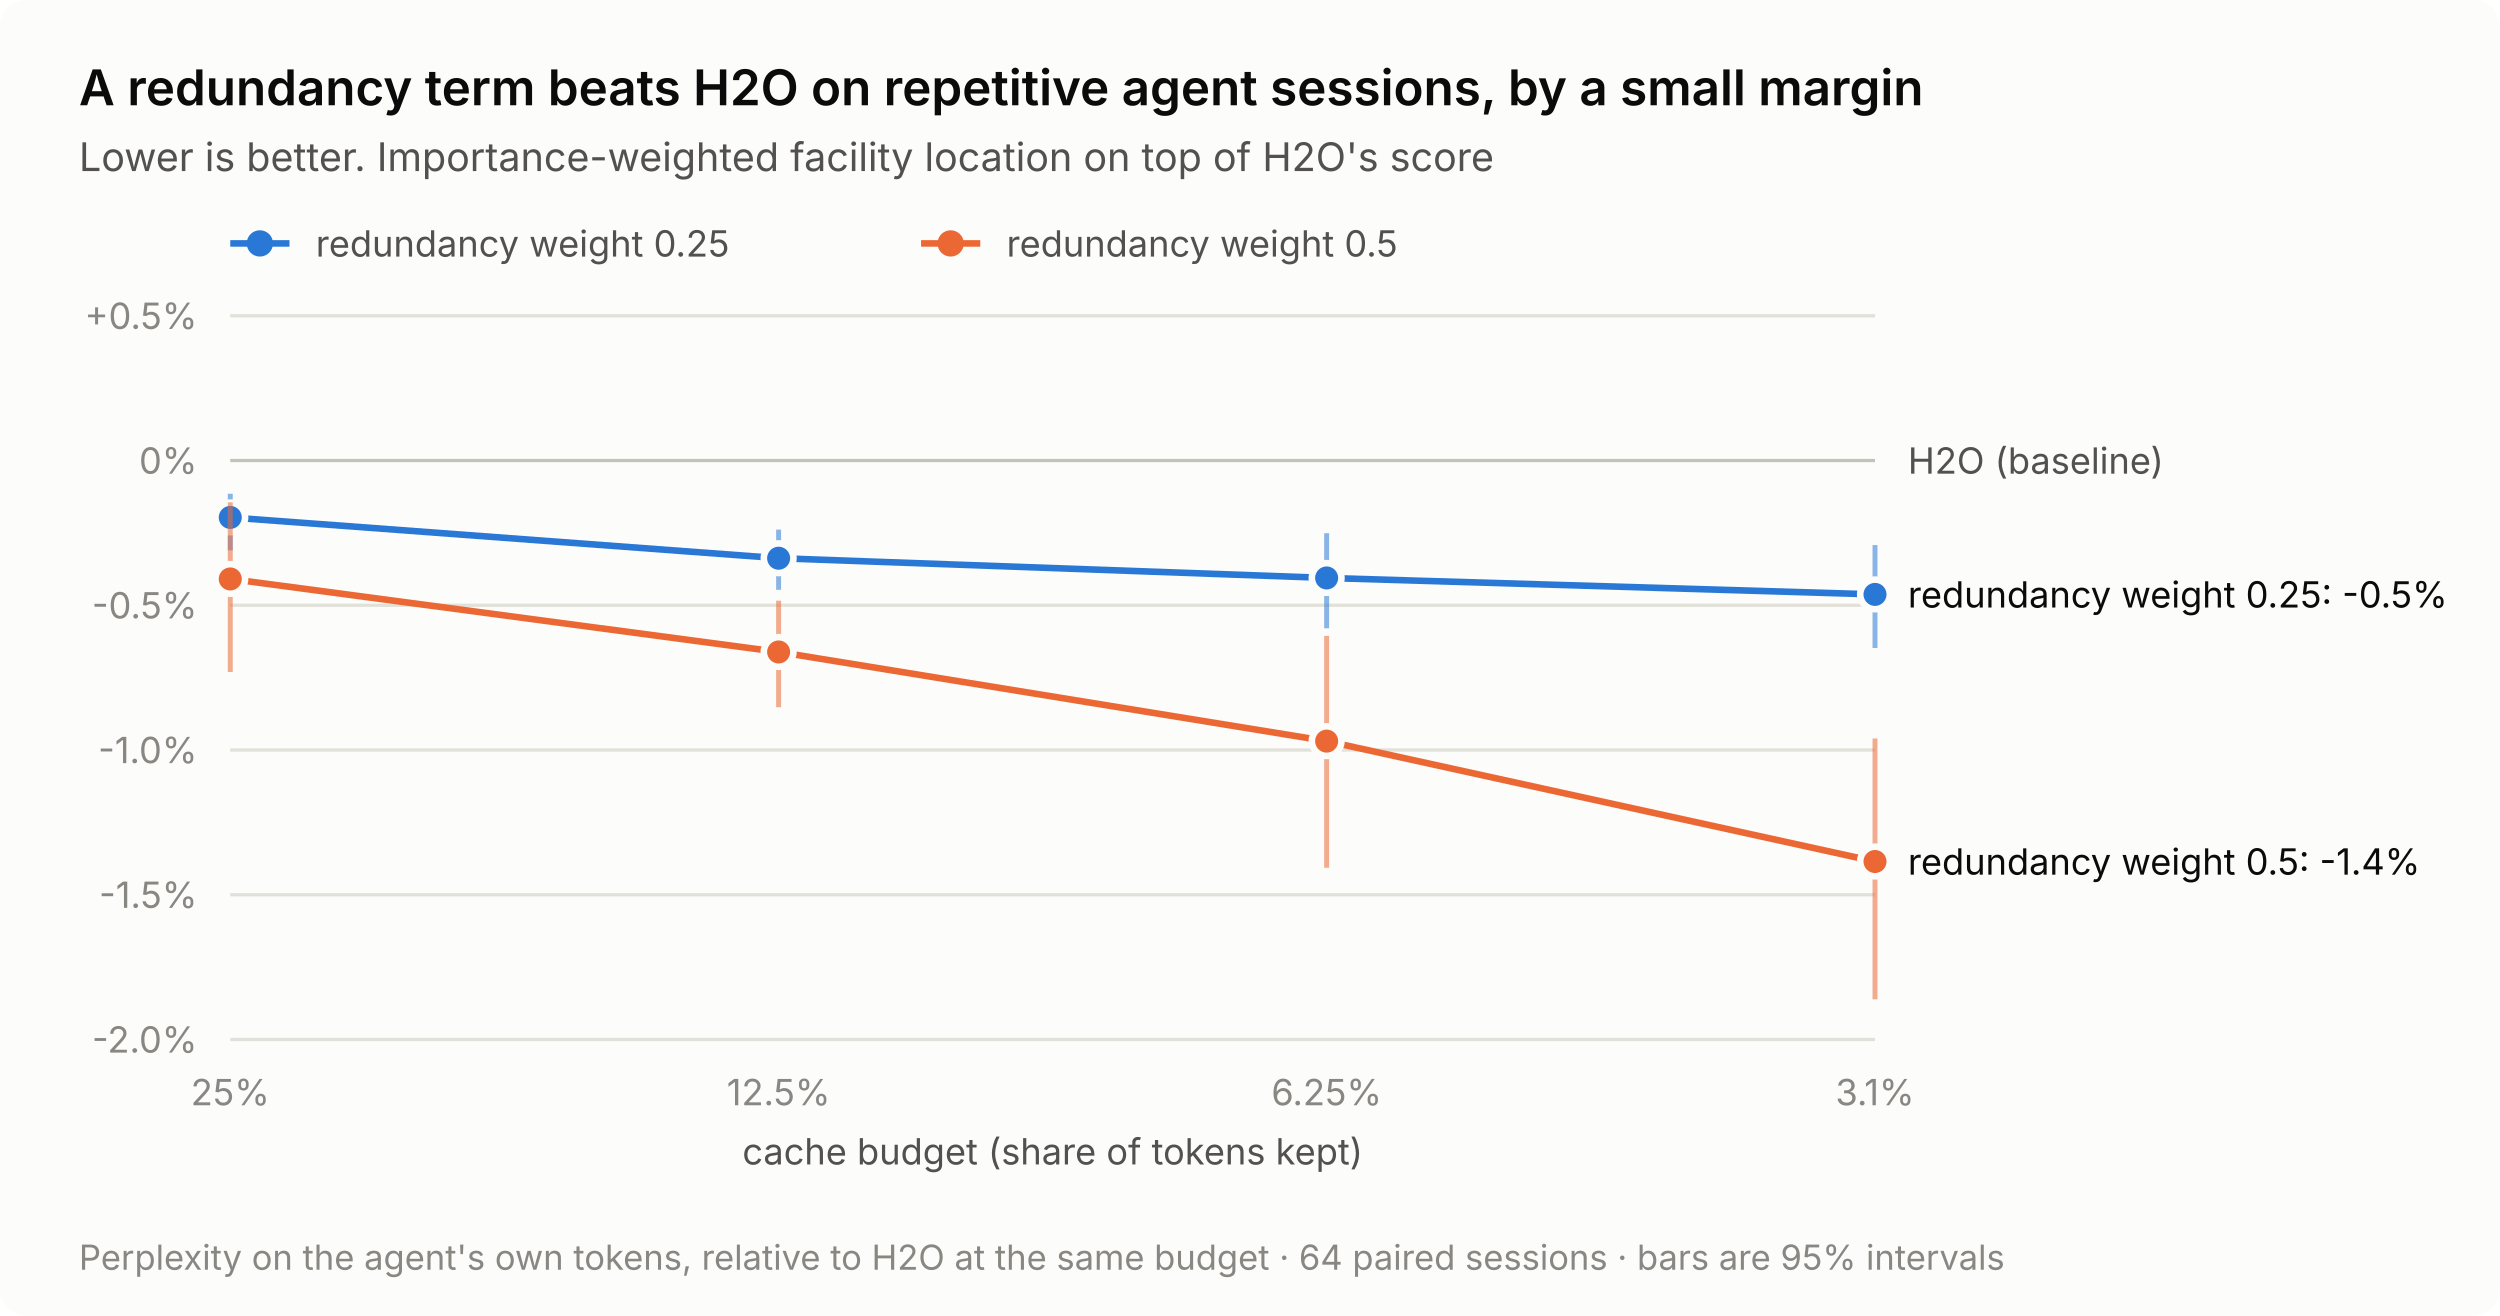
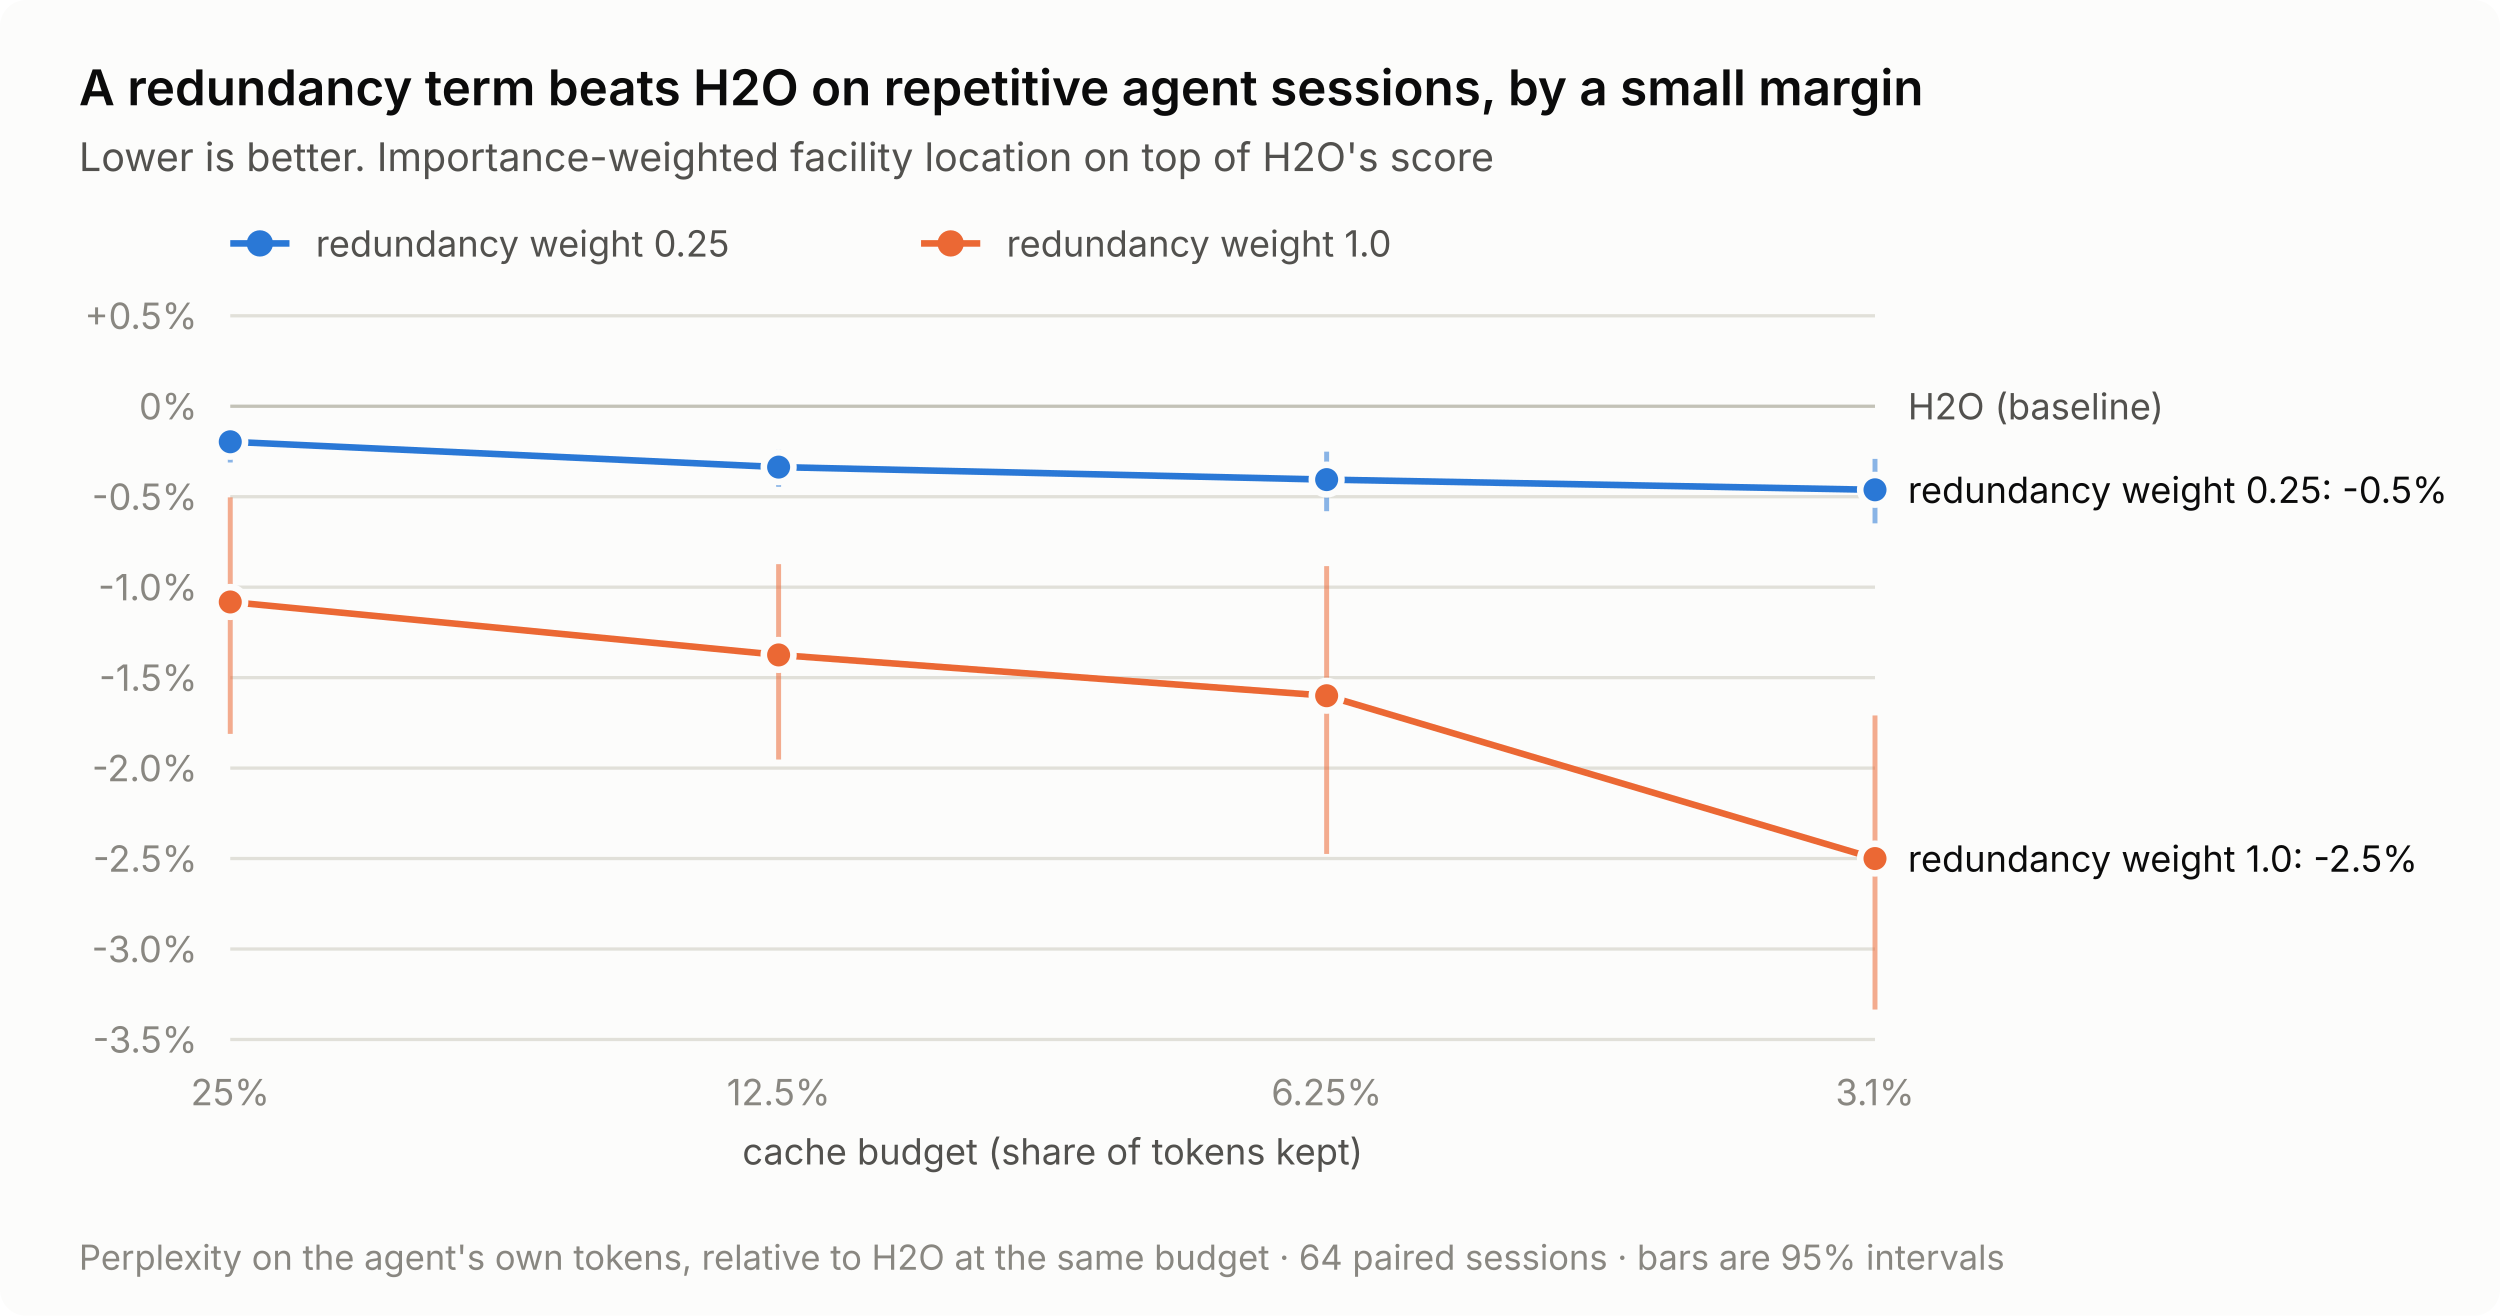
<svg xmlns="http://www.w3.org/2000/svg" viewBox="0 0 760 400" width="760" height="400" role="img" aria-label="A redundancy term beats H2O on repetitive agent sessions, by a small margin">
  <rect width="760" height="400" rx="8" fill="#fcfcfb" />
  <text x="24.0" y="32.0" font-family="system-ui, -apple-system, Segoe UI, sans-serif" font-size="15" font-weight="600" fill="#0b0b0b" text-anchor="start">A redundancy term beats H2O on repetitive agent sessions, by a small margin</text>
  <text x="24.0" y="52.0" font-family="system-ui, -apple-system, Segoe UI, sans-serif" font-size="12" font-weight="400" fill="#52514e" text-anchor="start">Lower is better. Importance-weighted facility location on top of H2O's score</text>
  <line x1="70" y1="316.0" x2="570" y2="316.0" stroke="#e1e0d9" stroke-width="1" />
-   <text x="60.0" y="320.0" font-family="system-ui, -apple-system, Segoe UI, sans-serif" font-size="11" font-weight="400" fill="#898781" text-anchor="end">-2.0%</text>
-   <line x1="70" y1="272.0" x2="570" y2="272.0" stroke="#e1e0d9" stroke-width="1" />
-   <text x="60.0" y="276.0" font-family="system-ui, -apple-system, Segoe UI, sans-serif" font-size="11" font-weight="400" fill="#898781" text-anchor="end">-1.5%</text>
-   <line x1="70" y1="228.0" x2="570" y2="228.0" stroke="#e1e0d9" stroke-width="1" />
-   <text x="60.0" y="232.0" font-family="system-ui, -apple-system, Segoe UI, sans-serif" font-size="11" font-weight="400" fill="#898781" text-anchor="end">-1.0%</text>
-   <line x1="70" y1="184.0" x2="570" y2="184.0" stroke="#e1e0d9" stroke-width="1" />
-   <text x="60.0" y="188.0" font-family="system-ui, -apple-system, Segoe UI, sans-serif" font-size="11" font-weight="400" fill="#898781" text-anchor="end">-0.5%</text>
-   <line x1="70" y1="140.0" x2="570" y2="140.0" stroke="#c3c2b7" stroke-width="1" />
-   <text x="60.0" y="144.0" font-family="system-ui, -apple-system, Segoe UI, sans-serif" font-size="11" font-weight="400" fill="#898781" text-anchor="end">0%</text>
+   <text x="60.0" y="320.0" font-family="system-ui, -apple-system, Segoe UI, sans-serif" font-size="11" font-weight="400" fill="#898781" text-anchor="end">-3.5%</text>
+   <line x1="70" y1="288.5" x2="570" y2="288.5" stroke="#e1e0d9" stroke-width="1" />
+   <text x="60.0" y="292.5" font-family="system-ui, -apple-system, Segoe UI, sans-serif" font-size="11" font-weight="400" fill="#898781" text-anchor="end">-3.0%</text>
+   <line x1="70" y1="261.0" x2="570" y2="261.0" stroke="#e1e0d9" stroke-width="1" />
+   <text x="60.0" y="265.0" font-family="system-ui, -apple-system, Segoe UI, sans-serif" font-size="11" font-weight="400" fill="#898781" text-anchor="end">-2.5%</text>
+   <line x1="70" y1="233.5" x2="570" y2="233.5" stroke="#e1e0d9" stroke-width="1" />
+   <text x="60.0" y="237.5" font-family="system-ui, -apple-system, Segoe UI, sans-serif" font-size="11" font-weight="400" fill="#898781" text-anchor="end">-2.0%</text>
+   <line x1="70" y1="206.0" x2="570" y2="206.0" stroke="#e1e0d9" stroke-width="1" />
+   <text x="60.0" y="210.0" font-family="system-ui, -apple-system, Segoe UI, sans-serif" font-size="11" font-weight="400" fill="#898781" text-anchor="end">-1.5%</text>
+   <line x1="70" y1="178.5" x2="570" y2="178.5" stroke="#e1e0d9" stroke-width="1" />
+   <text x="60.0" y="182.5" font-family="system-ui, -apple-system, Segoe UI, sans-serif" font-size="11" font-weight="400" fill="#898781" text-anchor="end">-1.0%</text>
+   <line x1="70" y1="151.0" x2="570" y2="151.0" stroke="#e1e0d9" stroke-width="1" />
+   <text x="60.0" y="155.0" font-family="system-ui, -apple-system, Segoe UI, sans-serif" font-size="11" font-weight="400" fill="#898781" text-anchor="end">-0.5%</text>
+   <line x1="70" y1="123.5" x2="570" y2="123.5" stroke="#c3c2b7" stroke-width="1" />
+   <text x="60.0" y="127.5" font-family="system-ui, -apple-system, Segoe UI, sans-serif" font-size="11" font-weight="400" fill="#898781" text-anchor="end">0%</text>
  <line x1="70" y1="96.0" x2="570" y2="96.0" stroke="#e1e0d9" stroke-width="1" />
  <text x="60.0" y="100.0" font-family="system-ui, -apple-system, Segoe UI, sans-serif" font-size="11" font-weight="400" fill="#898781" text-anchor="end">+0.5%</text>
-   <text x="580.0" y="144.0" font-family="system-ui, -apple-system, Segoe UI, sans-serif" font-size="11" font-weight="400" fill="#52514e" text-anchor="start">H2O (baseline)</text>
+   <text x="580.0" y="127.5" font-family="system-ui, -apple-system, Segoe UI, sans-serif" font-size="11" font-weight="400" fill="#52514e" text-anchor="start">H2O (baseline)</text>
  <text x="70.0" y="336.0" font-family="system-ui, -apple-system, Segoe UI, sans-serif" font-size="11" font-weight="400" fill="#898781" text-anchor="middle">25%</text>
  <text x="236.7" y="336.0" font-family="system-ui, -apple-system, Segoe UI, sans-serif" font-size="11" font-weight="400" fill="#898781" text-anchor="middle">12.5%</text>
  <text x="403.3" y="336.0" font-family="system-ui, -apple-system, Segoe UI, sans-serif" font-size="11" font-weight="400" fill="#898781" text-anchor="middle">6.25%</text>
  <text x="570.0" y="336.0" font-family="system-ui, -apple-system, Segoe UI, sans-serif" font-size="11" font-weight="400" fill="#898781" text-anchor="middle">3.1%</text>
  <text x="320.0" y="354.0" font-family="system-ui, -apple-system, Segoe UI, sans-serif" font-size="11" font-weight="400" fill="#52514e" text-anchor="middle">cache budget (share of tokens kept)</text>
-   <line x1="70.0" y1="167.3" x2="70.0" y2="150.1" stroke="#2a78d6" stroke-width="1.5" opacity="0.55" />
-   <line x1="236.7" y1="179.3" x2="236.7" y2="161.0" stroke="#2a78d6" stroke-width="1.5" opacity="0.55" />
-   <line x1="403.3" y1="191.0" x2="403.3" y2="162.1" stroke="#2a78d6" stroke-width="1.5" opacity="0.55" />
-   <line x1="570.0" y1="197.0" x2="570.0" y2="165.7" stroke="#2a78d6" stroke-width="1.5" opacity="0.55" />
-   <path d="M70.0,157.3 L236.7,169.7 L403.3,175.7 L570.0,180.7" fill="none" stroke="#2a78d6" stroke-width="2" stroke-linejoin="round" stroke-linecap="round" />
-   <circle cx="70.0" cy="157.3" r="4.5" fill="#2a78d6" stroke="#fcfcfb" stroke-width="2" />
-   <circle cx="236.7" cy="169.7" r="4.5" fill="#2a78d6" stroke="#fcfcfb" stroke-width="2" />
-   <circle cx="403.3" cy="175.7" r="4.5" fill="#2a78d6" stroke="#fcfcfb" stroke-width="2" />
-   <circle cx="570.0" cy="180.7" r="4.5" fill="#2a78d6" stroke="#fcfcfb" stroke-width="2" />
-   <text x="580.0" y="184.7" font-family="system-ui, -apple-system, Segoe UI, sans-serif" font-size="11" font-weight="400" fill="#0b0b0b" text-anchor="start">redundancy weight 0.25: -0.5%</text>
-   <line x1="70.0" y1="204.3" x2="70.0" y2="152.7" stroke="#eb6834" stroke-width="1.5" opacity="0.55" />
-   <line x1="236.7" y1="215.0" x2="236.7" y2="182.6" stroke="#eb6834" stroke-width="1.5" opacity="0.55" />
-   <line x1="403.3" y1="263.8" x2="403.3" y2="193.3" stroke="#eb6834" stroke-width="1.5" opacity="0.55" />
-   <line x1="570.0" y1="303.8" x2="570.0" y2="224.5" stroke="#eb6834" stroke-width="1.5" opacity="0.55" />
-   <path d="M70.0,176.0 L236.7,198.2 L403.3,225.3 L570.0,261.9" fill="none" stroke="#eb6834" stroke-width="2" stroke-linejoin="round" stroke-linecap="round" />
-   <circle cx="70.0" cy="176.0" r="4.5" fill="#eb6834" stroke="#fcfcfb" stroke-width="2" />
-   <circle cx="236.7" cy="198.2" r="4.5" fill="#eb6834" stroke="#fcfcfb" stroke-width="2" />
-   <circle cx="403.3" cy="225.3" r="4.5" fill="#eb6834" stroke="#fcfcfb" stroke-width="2" />
-   <circle cx="570.0" cy="261.9" r="4.5" fill="#eb6834" stroke="#fcfcfb" stroke-width="2" />
-   <text x="580.0" y="265.9" font-family="system-ui, -apple-system, Segoe UI, sans-serif" font-size="11" font-weight="400" fill="#0b0b0b" text-anchor="start">redundancy weight 0.5: -1.4%</text>
+   <line x1="70.0" y1="140.6" x2="70.0" y2="129.8" stroke="#2a78d6" stroke-width="1.5" opacity="0.55" />
+   <line x1="236.7" y1="148.0" x2="236.7" y2="136.6" stroke="#2a78d6" stroke-width="1.5" opacity="0.55" />
+   <line x1="403.3" y1="155.4" x2="403.3" y2="137.3" stroke="#2a78d6" stroke-width="1.5" opacity="0.55" />
+   <line x1="570.0" y1="159.1" x2="570.0" y2="139.5" stroke="#2a78d6" stroke-width="1.5" opacity="0.55" />
+   <path d="M70.0,134.3 L236.7,142.0 L403.3,145.8 L570.0,148.9" fill="none" stroke="#2a78d6" stroke-width="2" stroke-linejoin="round" stroke-linecap="round" />
+   <circle cx="70.0" cy="134.3" r="4.5" fill="#2a78d6" stroke="#fcfcfb" stroke-width="2" />
+   <circle cx="236.7" cy="142.0" r="4.5" fill="#2a78d6" stroke="#fcfcfb" stroke-width="2" />
+   <circle cx="403.3" cy="145.8" r="4.5" fill="#2a78d6" stroke="#fcfcfb" stroke-width="2" />
+   <circle cx="570.0" cy="148.9" r="4.5" fill="#2a78d6" stroke="#fcfcfb" stroke-width="2" />
+   <text x="580.0" y="152.9" font-family="system-ui, -apple-system, Segoe UI, sans-serif" font-size="11" font-weight="400" fill="#0b0b0b" text-anchor="start">redundancy weight 0.25: -0.5%</text>
+   <line x1="70.0" y1="223.1" x2="70.0" y2="151.2" stroke="#eb6834" stroke-width="1.5" opacity="0.55" />
+   <line x1="236.7" y1="230.9" x2="236.7" y2="171.5" stroke="#eb6834" stroke-width="1.5" opacity="0.55" />
+   <line x1="403.3" y1="259.6" x2="403.3" y2="172.1" stroke="#eb6834" stroke-width="1.5" opacity="0.55" />
+   <line x1="570.0" y1="306.9" x2="570.0" y2="217.5" stroke="#eb6834" stroke-width="1.5" opacity="0.55" />
+   <path d="M70.0,183.0 L236.7,199.1 L403.3,211.5 L570.0,261.0" fill="none" stroke="#eb6834" stroke-width="2" stroke-linejoin="round" stroke-linecap="round" />
+   <circle cx="70.0" cy="183.0" r="4.5" fill="#eb6834" stroke="#fcfcfb" stroke-width="2" />
+   <circle cx="236.7" cy="199.1" r="4.5" fill="#eb6834" stroke="#fcfcfb" stroke-width="2" />
+   <circle cx="403.3" cy="211.5" r="4.5" fill="#eb6834" stroke="#fcfcfb" stroke-width="2" />
+   <circle cx="570.0" cy="261.0" r="4.5" fill="#eb6834" stroke="#fcfcfb" stroke-width="2" />
+   <text x="580.0" y="265.0" font-family="system-ui, -apple-system, Segoe UI, sans-serif" font-size="11" font-weight="400" fill="#0b0b0b" text-anchor="start">redundancy weight 1.0: -2.5%</text>
  <line x1="70" y1="74" x2="88" y2="74" stroke="#2a78d6" stroke-width="2" />
  <circle cx="79" cy="74" r="4" fill="#2a78d6" />
  <text x="96.0" y="78.0" font-family="system-ui, -apple-system, Segoe UI, sans-serif" font-size="11" font-weight="400" fill="#52514e" text-anchor="start">redundancy weight 0.25</text>
  <line x1="280" y1="74" x2="298" y2="74" stroke="#eb6834" stroke-width="2" />
  <circle cx="289" cy="74" r="4" fill="#eb6834" />
-   <text x="306.0" y="78.0" font-family="system-ui, -apple-system, Segoe UI, sans-serif" font-size="11" font-weight="400" fill="#52514e" text-anchor="start">redundancy weight 0.5</text>
+   <text x="306.0" y="78.0" font-family="system-ui, -apple-system, Segoe UI, sans-serif" font-size="11" font-weight="400" fill="#52514e" text-anchor="start">redundancy weight 1.0</text>
  <text x="24.0" y="386.0" font-family="system-ui, -apple-system, Segoe UI, sans-serif" font-size="10.5" font-weight="400" fill="#898781" text-anchor="start">Perplexity on the agent's own tokens, relative to H2O at the same budget · 64 paired sessions · bars are 95% intervals</text>
</svg>
